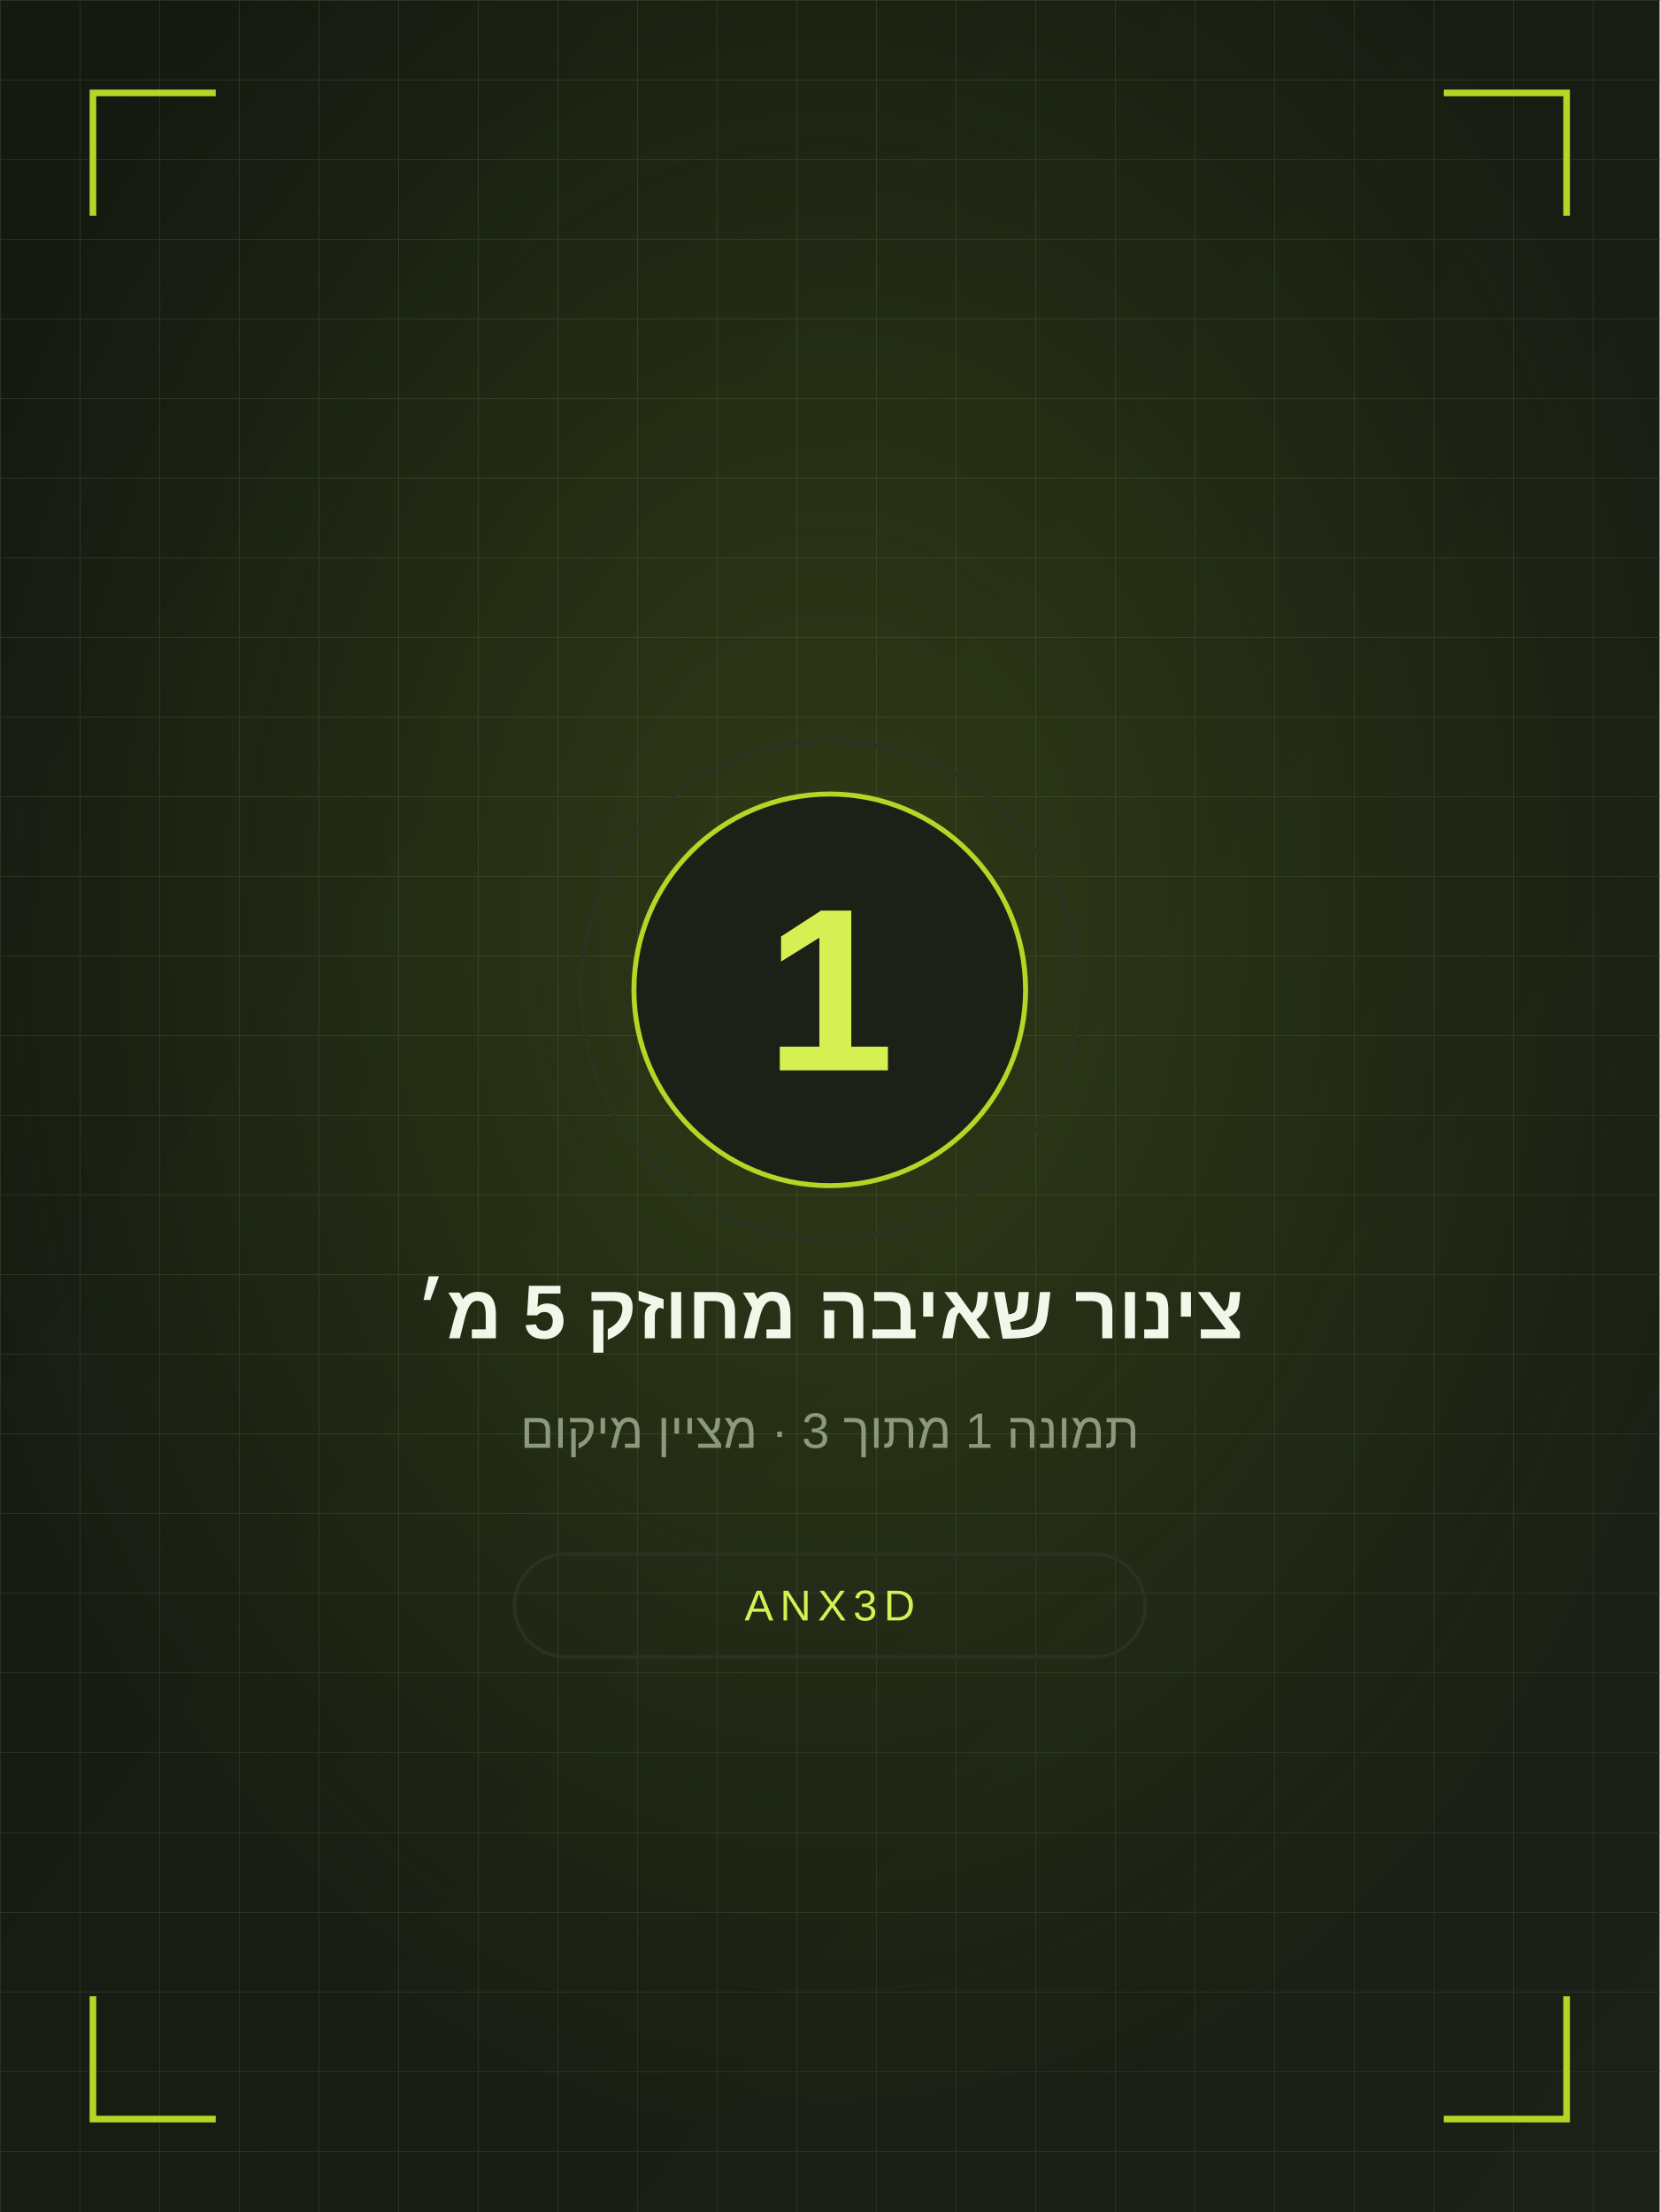
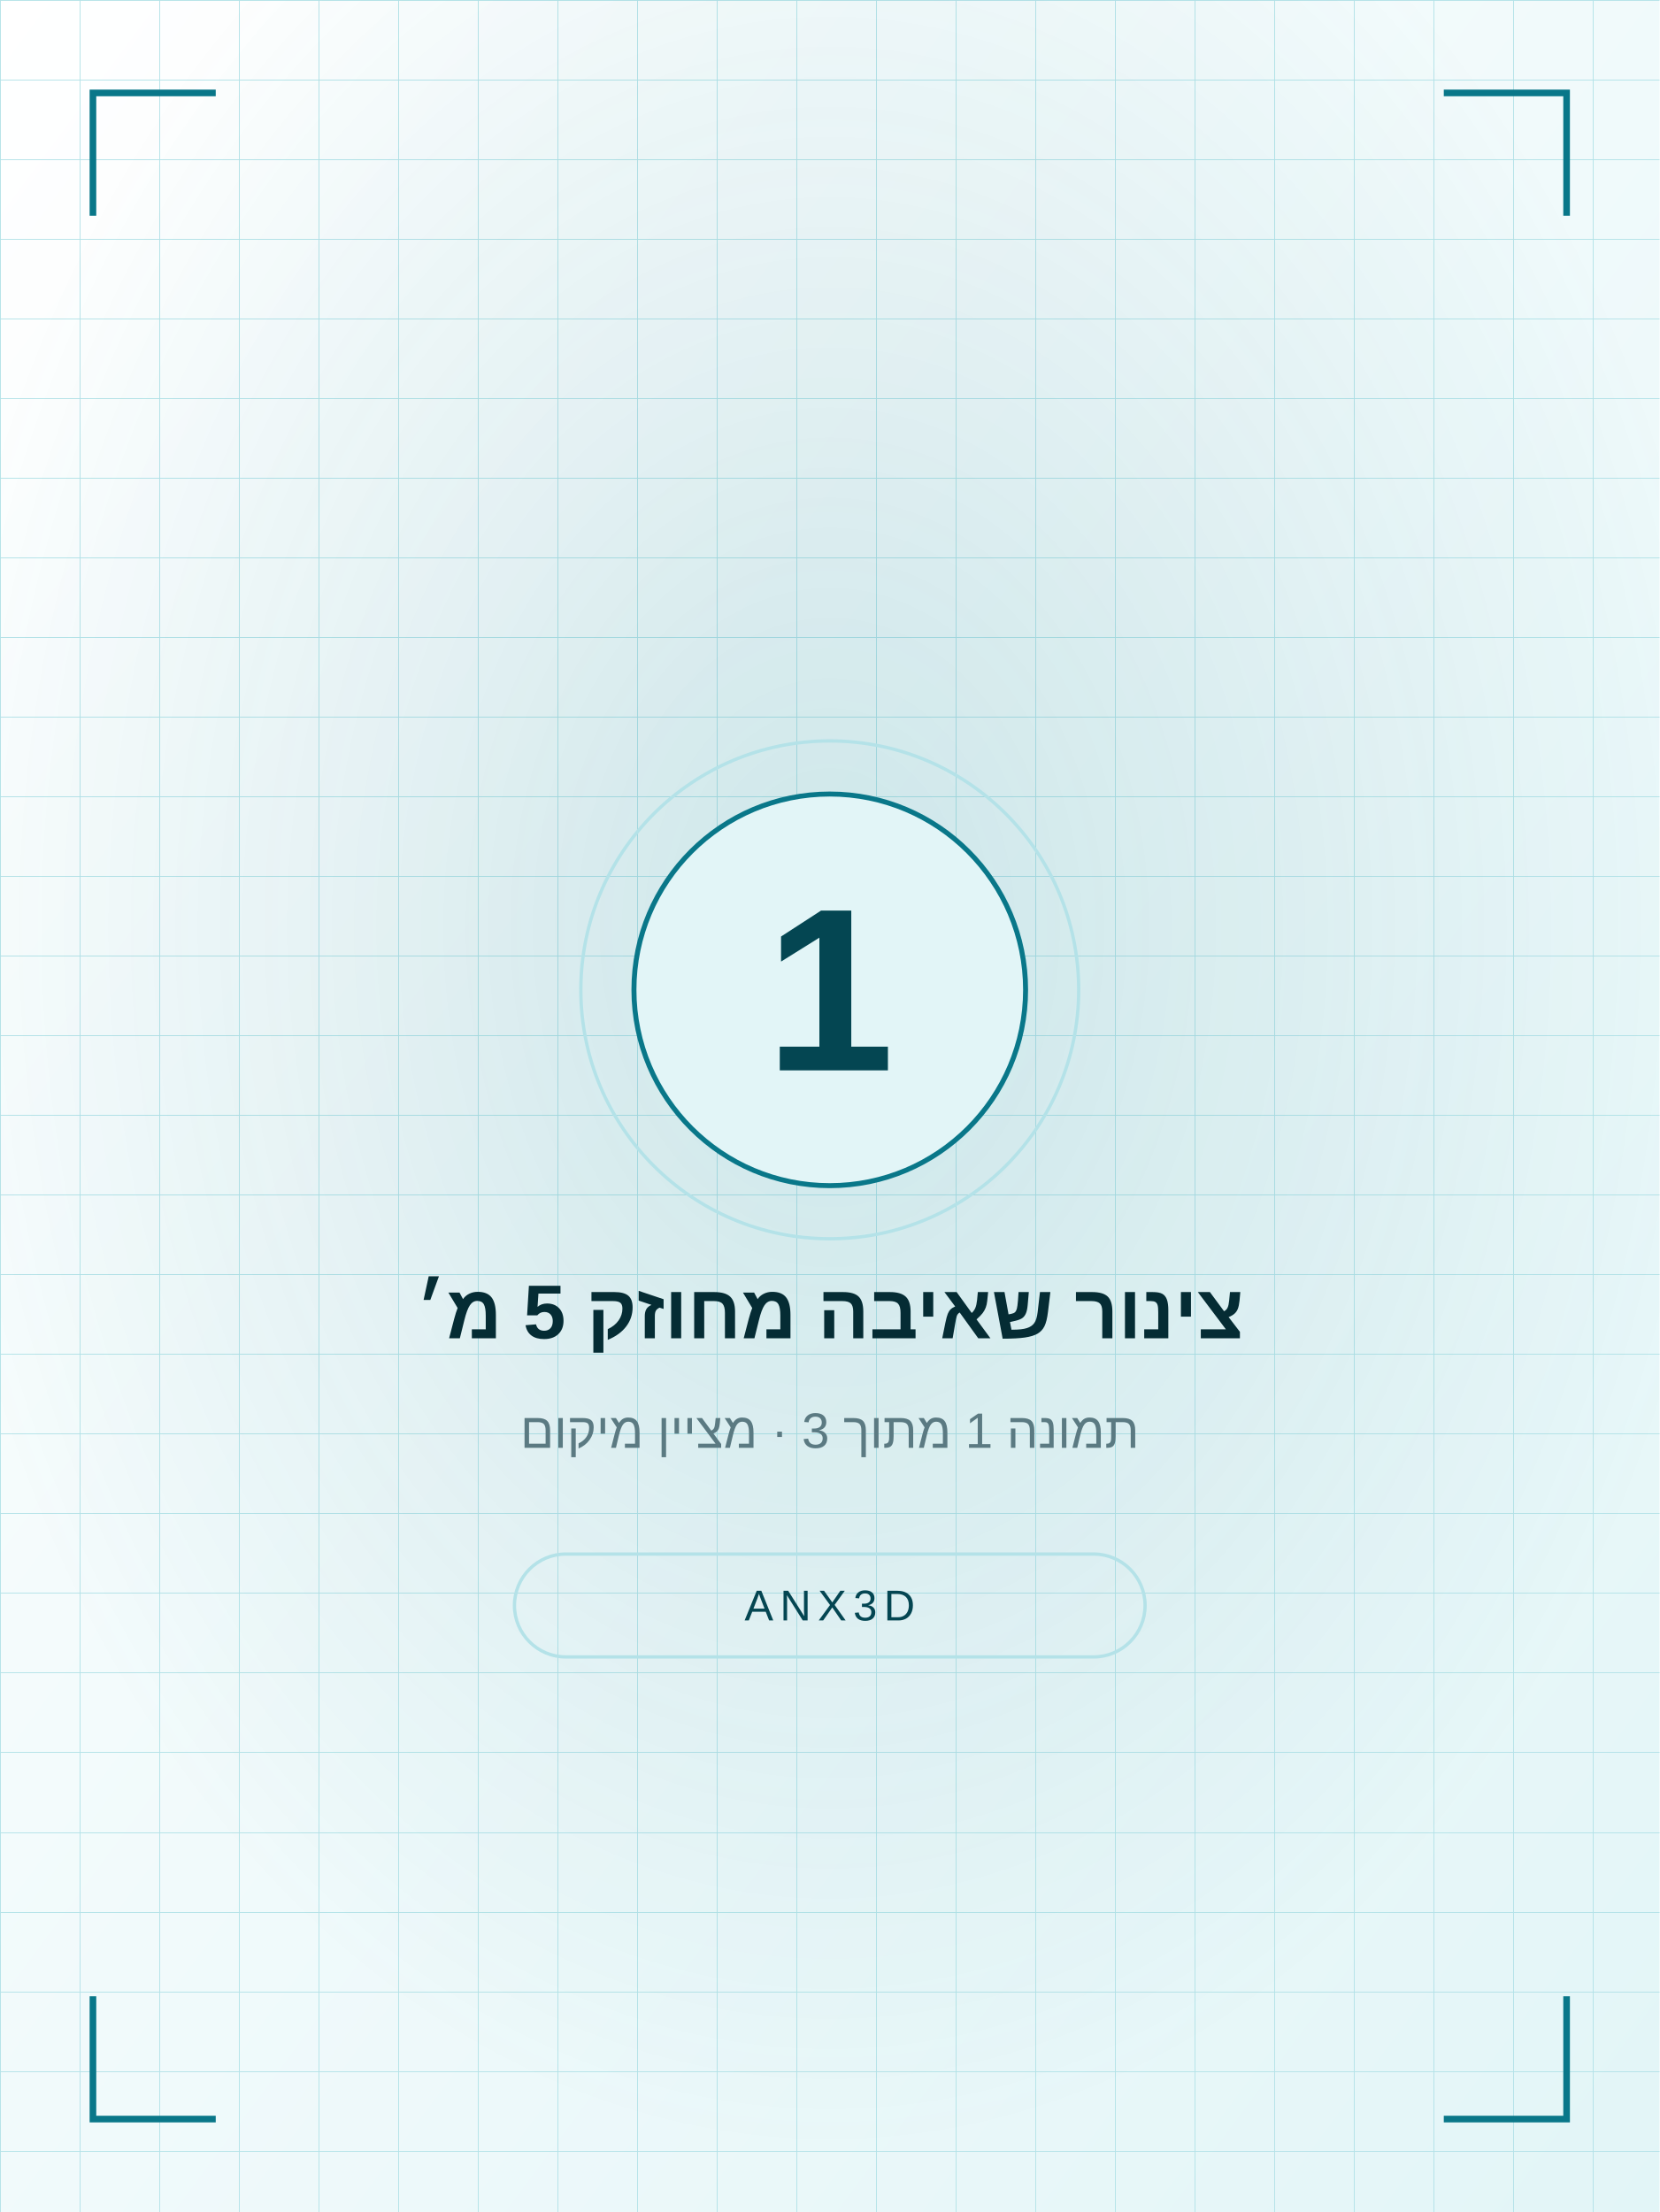
<svg xmlns="http://www.w3.org/2000/svg" width="1000" height="1333" viewBox="0 0 1000 1333" role="img" aria-label="צינור שאיבה מחוזק 5 מ׳ — תמונה 1 מתוך 3 (מציין מיקום)">
  <defs>
    <linearGradient id="bg" x1="0" y1="0" x2="1" y2="1">
-       <stop offset="0%" stop-color="#141911" />
-       <stop offset="100%" stop-color="#1b2116" />
+       <stop offset="0%" stop-color="#ffffff" />
+       <stop offset="100%" stop-color="#e2f5f7" />
    </linearGradient>
    <pattern id="grid" width="48" height="48" patternUnits="userSpaceOnUse">
-       <path d="M48 0H0V48" fill="none" stroke="#2a3322" stroke-width="1" />
+       <path d="M48 0H0V48" fill="none" stroke="#b4e2e8" stroke-width="1" />
    </pattern>
    <radialGradient id="glow" cx="50%" cy="42%" r="55%">
-       <stop offset="0%" stop-color="#b4d626" stop-opacity="0.16" />
-       <stop offset="100%" stop-color="#b4d626" stop-opacity="0" />
+       <stop offset="0%" stop-color="#097789" stop-opacity="0.16" />
+       <stop offset="100%" stop-color="#097789" stop-opacity="0" />
    </radialGradient>
  </defs>
  <rect width="1000" height="1333" fill="url(#bg)" />
  <rect width="1000" height="1333" fill="url(#grid)" />
  <rect width="1000" height="1333" fill="url(#glow)" />
-   <path d="M56 128V56h72" fill="none" stroke="#b4d626" stroke-width="4" stroke-linecap="square" />
-   <path d="M872 56h72v72" fill="none" stroke="#b4d626" stroke-width="4" stroke-linecap="square" />
-   <path d="M944 1205v72h-72" fill="none" stroke="#b4d626" stroke-width="4" stroke-linecap="square" />
-   <path d="M128 1277H56v-72" fill="none" stroke="#b4d626" stroke-width="4" stroke-linecap="square" />
-   <circle cx="500" cy="596.5" r="150" fill="none" stroke="#2a3322" stroke-width="2" />
-   <circle cx="500" cy="596.5" r="118" fill="#1b2116" stroke="#b4d626" stroke-width="3" />
-   <text x="500" y="596.5" text-anchor="middle" dominant-baseline="central" font-family="Heebo, Arial, sans-serif" font-size="140" font-weight="700" fill="#d6ef52">1</text>
-   <text x="500" y="806.5" text-anchor="middle" direction="rtl" font-family="Heebo, Arial, sans-serif" font-size="46" font-weight="700" fill="#f2f7ea">צינור שאיבה מחוזק 5 מ׳</text>
-   <text x="500" y="872.5" text-anchor="middle" direction="rtl" font-family="Heebo, Arial, sans-serif" font-size="30" fill="#8b9a7c">תמונה 1 מתוך 3 · מציין מיקום</text>
-   <rect x="310" y="936.5" width="380" height="62" rx="31" fill="none" stroke="#2a3322" stroke-width="2" />
-   <text x="500" y="967.5" text-anchor="middle" dominant-baseline="central" font-family="Heebo, Arial, sans-serif" font-size="26" letter-spacing="4" fill="#d6ef52">ANX3D</text>
+   <path d="M56 128V56h72" fill="none" stroke="#097789" stroke-width="4" stroke-linecap="square" />
+   <path d="M872 56h72v72" fill="none" stroke="#097789" stroke-width="4" stroke-linecap="square" />
+   <path d="M944 1205v72h-72" fill="none" stroke="#097789" stroke-width="4" stroke-linecap="square" />
+   <path d="M128 1277H56v-72" fill="none" stroke="#097789" stroke-width="4" stroke-linecap="square" />
+   <circle cx="500" cy="596.5" r="150" fill="none" stroke="#b4e2e8" stroke-width="2" />
+   <circle cx="500" cy="596.5" r="118" fill="#e2f5f7" stroke="#097789" stroke-width="3" />
+   <text x="500" y="596.5" text-anchor="middle" dominant-baseline="central" font-family="Heebo, Arial, sans-serif" font-size="140" font-weight="700" fill="#044652">1</text>
+   <text x="500" y="806.5" text-anchor="middle" direction="rtl" font-family="Heebo, Arial, sans-serif" font-size="46" font-weight="700" fill="#052c34">צינור שאיבה מחוזק 5 מ׳</text>
+   <text x="500" y="872.5" text-anchor="middle" direction="rtl" font-family="Heebo, Arial, sans-serif" font-size="30" fill="#5b7a82">תמונה 1 מתוך 3 · מציין מיקום</text>
+   <rect x="310" y="936.5" width="380" height="62" rx="31" fill="none" stroke="#b4e2e8" stroke-width="2" />
+   <text x="500" y="967.5" text-anchor="middle" dominant-baseline="central" font-family="Heebo, Arial, sans-serif" font-size="26" letter-spacing="4" fill="#044652">ANX3D</text>
</svg>
